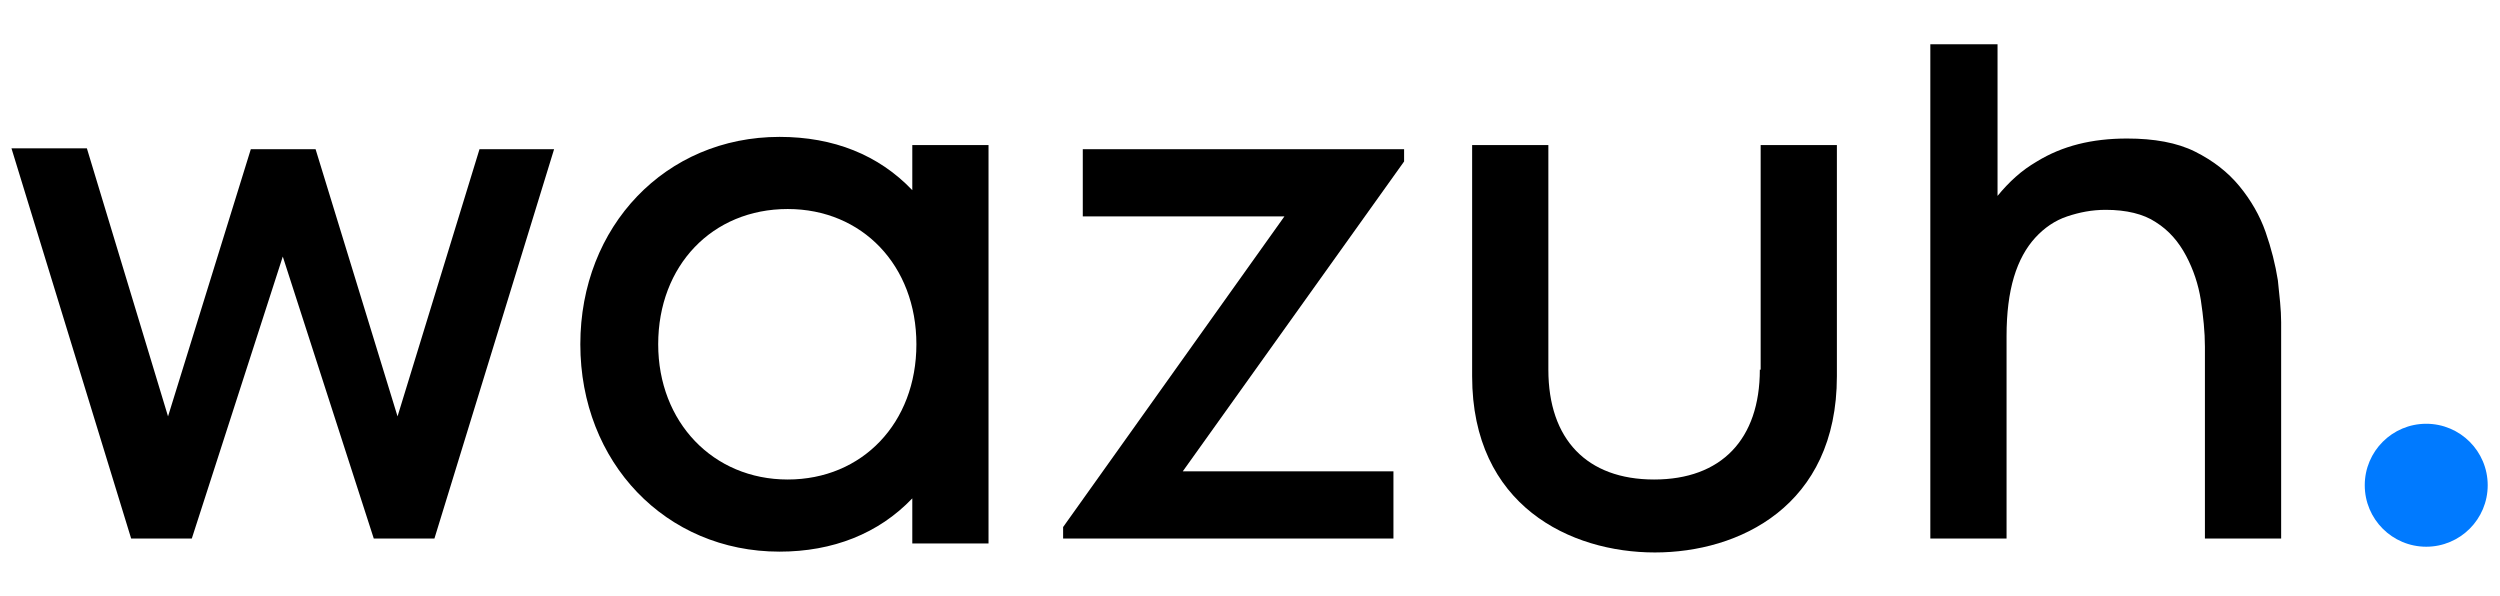
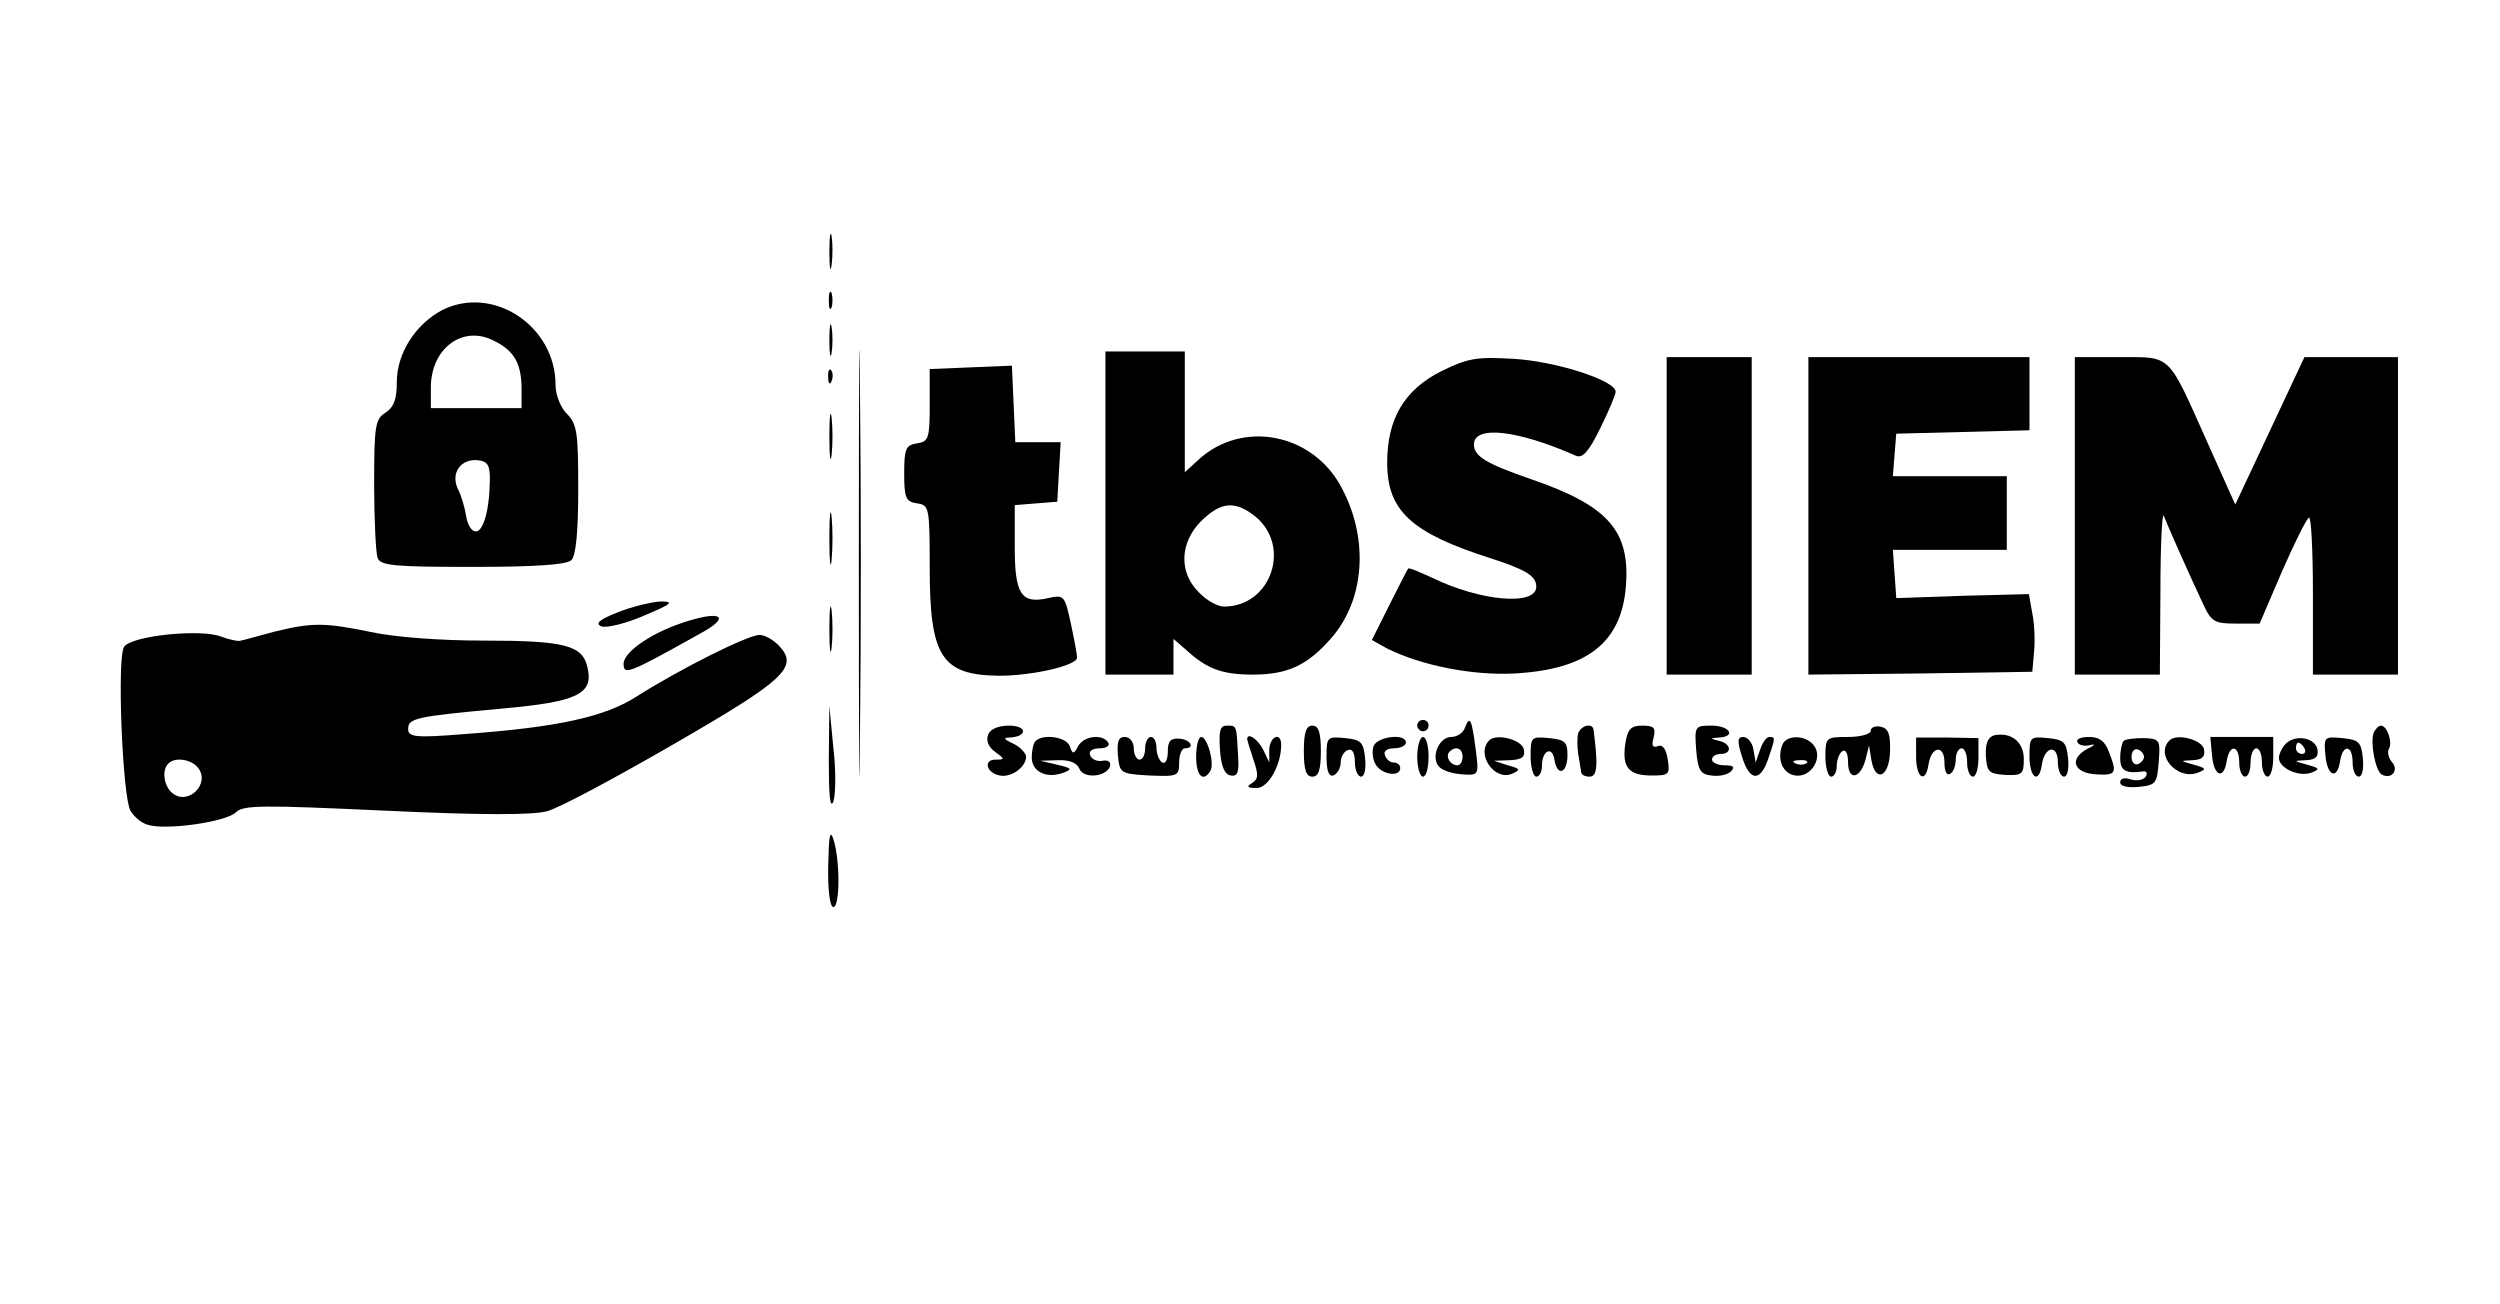
- <svg xmlns="http://www.w3.org/2000/svg" version="1.1" id="Capa_1" x="0px" y="0px" width="305px" height="72.7px" viewBox="0 0 305 72.7" style="enable-background:new 0 0 305 72.7;" xml:space="preserve">
-   <style type="text/css">
- 	.st0{fill:#007AFF;}
- </style>
-   <g>
-     <polygon points="48.5,50.8 38.5,18.2 30.6,18.2 20.5,50.8 10.6,18.1 1.4,18.1 16,65.7 23.4,65.7 34.5,31.3 45.6,65.7 53,65.7    67.6,18.2 58.5,18.2  " />
-     <polygon points="132.1,26.4 156.7,26.4 129.7,64.3 129.7,65.7 170,65.7 170,57.5 144.3,57.5 171.3,19.7 171.3,18.2 132.1,18.2  " />
-     <path d="M111.3,23.2c-4.1-4.3-9.6-6.5-16.2-6.5c-13.9,0-24.3,10.9-24.3,25.3c0,14.4,10.4,25.3,24.3,25.3c6.5,0,12.1-2.2,16.2-6.5   v5.5h9.3V17.7h-9.3V23.2z M96.1,58.5c-9.1,0-15.8-7-15.8-16.5c0-9.6,6.6-16.5,15.8-16.5c9.1,0,15.7,6.9,15.7,16.5   C111.8,51.6,105.2,58.5,96.1,58.5z" />
-     <path d="M214.7,45.1c0,8.5-4.7,13.4-12.9,13.4c-8.2,0-12.9-4.9-12.9-13.4V17.7h-9.3v28.2c0,15.8,12,21.5,22.3,21.5   c10.2,0,22.2-5.6,22.2-21.5V17.7h-9.3V45.1z" />
-     <path d="M277.9,34.2c-0.3-1.9-0.8-3.9-1.5-5.9c-0.7-2-1.8-3.9-3.2-5.6c-1.4-1.7-3.2-3.1-5.4-4.2c-2.2-1.1-5-1.6-8.3-1.6   c-4.3,0-7.9,0.9-11,2.8c-1.9,1.1-3.4,2.5-4.8,4.2V5.4h-8.2v60.3h9.3V41c0-2.8,0.3-5.2,0.9-7.2c0.6-2,1.5-3.6,2.6-4.8   c1.1-1.2,2.4-2.1,3.9-2.6c1.5-0.5,3-0.8,4.7-0.8c2.5,0,4.6,0.5,6.1,1.5c1.6,1,2.8,2.4,3.7,4.1c0.9,1.7,1.5,3.5,1.8,5.4   c0.3,2,0.5,3.9,0.5,5.7v23.4h9.3V39.3C278.3,37.8,278.1,36.1,277.9,34.2z" />
-     <circle class="st0" cx="296" cy="59.2" r="7.5" />
+ <svg xmlns="http://www.w3.org/2000/svg" version="1.0" width="441pt" height="230pt" viewBox="0 0 441 230" preserveAspectRatio="xMidYMid meet">
+   <g transform="translate(0,230) scale(0.1,-0.1)" fill="#000000" stroke="none">
+     <path d="M1515 1305 c0 -335 1 -471 2 -302 2 170 2 444 0 610 -1 166 -2 28 -2 -308z" />
+     <path d="M1463 1855 c0 -27 2 -38 4 -22 2 15 2 37 0 50 -2 12 -4 0 -4 -28z" />
+     <path d="M1462 1770 c0 -14 2 -19 5 -12 2 6 2 18 0 25 -3 6 -5 1 -5 -13z" />
+     <path d="M780 1753 c-47 -25 -80 -76 -80 -127 0 -30 -5 -44 -20 -54 -18 -11 -20 -23 -20 -126 0 -63 3 -121 6 -130 5 -14 30 -16 168 -16 113 0 166 4 174 12 8 8 12 50 12 125 0 100 -2 115 -20 133 -11 11 -20 33 -20 51 0 104 -110 177 -200 132z m93 -55 c34 -17 46 -39 47 -80 l0 -38 -80 0 -80 0 0 38 c1 69 58 110 113 80z m-9 -249 c-1 -53 -13 -91 -27 -86 -7 2 -13 14 -15 28 -2 13 -8 34 -14 46 -14 28 5 55 36 51 17 -2 21 -10 20 -39z" />
+     <path d="M1463 1700 c0 -25 2 -35 4 -22 2 12 2 32 0 45 -2 12 -4 2 -4 -23z" />
+     <path d="M1950 1395 l0 -285 60 0 60 0 0 32 0 31 23 -20 c36 -33 63 -43 117 -43 61 0 96 16 138 64 59 67 67 173 20 263 -50 99 -177 124 -255 51 l-23 -21 0 106 0 107 -70 0 -70 0 0 -285z m263 -5 c66 -52 30 -160 -54 -160 -11 0 -31 11 -44 25 -36 35 -34 88 4 126 35 34 59 36 94 9z" />
+     <path d="M2542 1645 c-65 -33 -95 -84 -95 -161 0 -85 42 -124 183 -169 62 -20 80 -31 80 -50 0 -34 -98 -26 -184 16 -22 10 -40 18 -42 16 -1 -1 -16 -30 -33 -64 l-31 -62 27 -15 c60 -30 151 -48 225 -44 127 7 188 54 196 153 8 99 -31 143 -168 190 -78 27 -100 40 -100 61 0 34 76 26 180 -20 12 -5 23 8 43 49 15 30 27 59 27 64 0 20 -107 54 -180 58 -66 4 -81 1 -128 -22z" />
+     <path d="M2940 1390 l0 -280 75 0 75 0 0 280 0 280 -75 0 -75 0 0 -280z" />
+     <path d="M3190 1390 l0 -280 198 2 197 3 3 34 c2 19 1 50 -3 69 l-6 34 -117 -3 -117 -4 -3 43 -3 42 100 0 101 0 0 65 0 65 -101 0 -100 0 3 38 3 37 118 3 117 3 0 64 0 65 -195 0 -195 0 0 -280z" />
+     <path d="M3660 1390 l0 -280 75 0 75 0 1 148 c0 81 3 140 6 132 6 -16 45 -104 70 -157 14 -30 20 -33 57 -33 l42 0 39 91 c22 50 43 93 48 96 4 2 7 -59 7 -136 l0 -141 75 0 75 0 0 280 0 280 -82 0 -83 0 -61 -130 -61 -130 -48 107 c-72 161 -63 153 -156 153 l-79 0 0 -280z" />
+     <path d="M1713 1652 l-73 -3 0 -64 c0 -58 -2 -64 -22 -67 -20 -3 -23 -9 -23 -53 0 -44 3 -50 23 -53 21 -3 22 -7 22 -113 0 -158 21 -190 123 -191 58 0 137 18 137 32 0 5 -5 32 -11 60 -11 50 -12 51 -40 45 -48 -11 -59 7 -59 91 l0 73 38 3 37 3 3 53 3 52 -40 0 -40 0 -3 68 -3 67 -72 -3z" />
+     <path d="M1461 1634 c0 -11 3 -14 6 -6 3 7 2 16 -1 19 -3 4 -6 -2 -5 -13z" />
+     <path d="M1463 1530 c0 -36 2 -50 4 -32 2 17 2 47 0 65 -2 17 -4 3 -4 -33z" />
+     <path d="M1463 1350 c0 -41 2 -58 4 -37 2 20 2 54 0 75 -2 20 -4 3 -4 -38z" />
+     <path d="M1463 1190 c0 -36 2 -50 4 -32 2 17 2 47 0 65 -2 17 -4 3 -4 -33z" />
+     <path d="M1090 1220 c-33 -13 -41 -20 -29 -25 9 -3 43 5 75 19 50 21 54 25 29 25 -16 -1 -50 -9 -75 -19z" />
+     <path d="M1215 1205 c-61 -18 -115 -54 -115 -76 0 -21 9 -17 138 55 49 27 36 39 -23 21z" />
+     <path d="M485 1186 c-27 -7 -54 -15 -60 -16 -5 -2 -21 2 -35 7 -34 14 -158 2 -171 -18 -13 -17 -3 -263 11 -289 6 -10 19 -22 31 -25 31 -10 138 5 155 22 13 13 46 13 263 3 170 -8 261 -8 286 -1 20 5 119 58 221 117 198 114 223 137 189 174 -10 11 -26 20 -35 20 -21 0 -142 -61 -216 -108 -57 -37 -141 -55 -306 -67 -86 -7 -98 -5 -98 9 0 19 12 22 165 36 135 12 163 26 151 74 -9 38 -41 46 -184 46 -74 0 -156 6 -197 15 -83 17 -104 17 -170 1z m-136 -240 c23 -28 -17 -68 -45 -45 -15 12 -19 41 -7 52 11 12 40 8 52 -7z" />
+     <path d="M1462 960 c0 -61 2 -88 8 -74 4 11 5 54 0 95 l-7 74 -1 -95z" />
+     <path d="M2500 1020 c0 -5 5 -10 10 -10 6 0 10 5 10 10 0 6 -4 10 -10 10 -5 0 -10 -4 -10 -10z" />
+     <path d="M2584 1016 c-3 -9 -14 -16 -24 -16 -22 0 -37 -37 -21 -53 7 -7 25 -12 41 -13 29 -2 29 -1 23 45 -7 53 -10 60 -19 37z m-4 -51 c0 -8 -4 -15 -9 -15 -13 0 -22 16 -14 24 11 11 23 6 23 -9z" />
+     <path d="M1743 1004 c-4 -11 1 -22 12 -30 18 -13 18 -14 1 -14 -22 0 -16 -24 8 -28 20 -4 46 15 46 33 0 6 -10 17 -22 23 -18 8 -19 11 -6 11 31 2 30 21 -2 21 -19 0 -33 -6 -37 -16z" />
+     <path d="M2152 978 c2 -30 8 -44 19 -46 12 -2 15 5 13 35 -3 54 -2 53 -20 53 -12 0 -14 -9 -12 -42z" />
+     <path d="M2300 975 c0 -33 4 -45 15 -45 11 0 15 12 15 45 0 33 -4 45 -15 45 -11 0 -15 -12 -15 -45z" />
+     <path d="M2784 1007 c-2 -7 -2 -24 0 -37 2 -14 5 -28 5 -32 1 -5 7 -8 15 -8 14 0 15 21 7 83 -2 12 -21 8 -27 -6z" />
+     <path d="M2867 988 c-6 -42 6 -56 47 -56 30 0 32 2 28 28 -3 19 -9 27 -17 24 -10 -4 -12 1 -8 15 4 17 1 21 -20 21 -20 0 -26 -6 -30 -32z" />
+     <path d="M2992 978 c3 -36 7 -44 27 -46 13 -2 28 1 34 7 8 8 5 11 -11 11 -12 0 -22 5 -22 10 0 6 7 10 15 10 21 0 19 18 -2 23 -17 4 -17 5 0 6 30 2 18 21 -14 21 -29 0 -30 -1 -27 -42z" />
+     <path d="M3300 1011 c0 -6 -18 -11 -40 -11 -39 0 -40 -1 -40 -35 0 -19 5 -35 10 -35 6 0 10 9 10 19 0 11 5 23 10 26 6 4 10 -5 10 -20 0 -33 22 -29 31 6 l6 24 4 -25 c7 -42 32 -31 33 15 1 30 -3 40 -16 43 -10 2 -18 -1 -18 -7z" />
+     <path d="M4187 1007 c-6 -17 3 -66 14 -73 17 -10 31 7 19 21 -7 8 -9 18 -6 24 7 11 -3 41 -14 41 -4 0 -10 -6 -13 -13z" />
+     <path d="M3518 1003 c-11 -3 -16 -14 -15 -36 2 -29 5 -32 35 -34 29 -1 32 1 32 28 0 30 -22 48 -52 42z" />
+     <path d="M1827 993 c-4 -3 -7 -17 -7 -29 0 -26 27 -38 56 -27 16 6 15 8 -11 14 l-30 7 31 1 c21 1 34 -5 38 -15 7 -18 47 -15 54 4 2 8 -3 12 -13 10 -10 -2 -20 3 -22 10 -3 7 4 12 17 12 12 0 18 5 15 10 -10 16 -43 12 -53 -6 -8 -15 -10 -15 -15 0 -6 16 -47 22 -60 9z" />
+     <path d="M1972 968 c3 -32 4 -33 56 -36 50 -2 52 -1 52 23 0 14 5 25 10 25 19 0 10 16 -10 17 -15 1 -20 -4 -20 -23 0 -14 -4 -22 -10 -19 -5 3 -10 15 -10 26 0 10 -4 19 -10 19 -5 0 -10 -9 -10 -20 0 -11 -4 -20 -10 -20 -5 0 -10 9 -10 20 0 11 -7 20 -16 20 -11 0 -14 -8 -12 -32z" />
+     <path d="M2110 965 c0 -33 12 -46 25 -25 8 12 -5 60 -16 60 -5 0 -9 -16 -9 -35z" />
+     <path d="M2200 996 c0 -1 5 -18 11 -36 9 -26 9 -34 -2 -41 -11 -7 -9 -9 8 -9 20 0 43 40 43 76 0 24 -20 15 -21 -8 l0 -23 -11 23 c-9 18 -28 31 -28 18z" />
+     <path d="M2340 965 c0 -25 4 -35 12 -33 7 3 13 13 13 23 0 10 6 20 13 22 7 3 12 -5 12 -21 0 -14 5 -26 11 -26 6 0 9 14 7 33 -3 28 -7 32 -35 35 -32 3 -33 2 -33 -33z" />
+     <path d="M2423 984 c-3 -9 -2 -24 4 -33 11 -18 43 -22 43 -6 0 6 -5 10 -12 10 -6 0 -13 6 -15 13 -3 7 4 12 16 12 12 0 21 5 21 10 0 17 -50 11 -57 -6z" />
+     <path d="M2500 965 c0 -19 5 -35 10 -35 6 0 10 16 10 35 0 19 -4 35 -10 35 -5 0 -10 -16 -10 -35z" />
+     <path d="M2627 994 c-24 -24 9 -72 40 -59 16 7 15 9 -7 15 l-25 8 28 1 c21 1 28 5 25 19 -3 17 -48 29 -61 16z" />
+     <path d="M2700 966 c0 -20 5 -36 10 -36 6 0 10 9 10 19 0 27 18 36 22 11 5 -31 23 -24 23 8 0 23 -4 27 -32 30 -32 3 -33 2 -33 -32z" />
+     <path d="M3073 965 c13 -43 32 -45 46 -4 13 38 13 39 2 39 -5 0 -12 -10 -16 -22 l-8 -23 -4 23 c-2 12 -10 22 -18 22 -10 0 -11 -7 -2 -35z" />
+     <path d="M3144 986 c-10 -26 1 -51 23 -54 28 -4 50 32 32 54 -15 18 -48 18 -55 0z m43 -32 c-3 -3 -12 -4 -19 -1 -8 3 -5 6 6 6 11 1 17 -2 13 -5z" />
+     <path d="M3380 965 c0 -38 17 -48 22 -13 5 32 28 35 28 3 0 -15 4 -24 10 -20 6 3 10 15 10 26 0 10 5 19 10 19 6 0 10 -11 10 -25 0 -14 5 -25 10 -25 6 0 10 15 10 34 l0 34 -55 1 -55 0 0 -34z" />
+     <path d="M3580 966 c0 -39 17 -50 22 -14 5 32 28 35 28 4 0 -14 5 -26 11 -26 6 0 9 14 7 33 -3 28 -7 32 -35 35 -32 3 -33 2 -33 -32z" />
+     <path d="M3665 990 c3 -5 13 -7 23 -4 9 2 7 -1 -6 -7 -33 -18 -24 -43 16 -45 35 -2 37 2 22 40 -7 19 -17 26 -35 26 -15 0 -24 -4 -20 -10z" />
+     <path d="M3746 993 c-3 -4 -6 -17 -6 -30 0 -22 9 -28 39 -24 7 2 10 -3 6 -9 -4 -6 -15 -8 -26 -5 -11 4 -19 2 -19 -5 0 -7 13 -10 33 -8 30 3 32 6 35 44 3 39 2 41 -27 42 -16 0 -32 -2 -35 -5z m36 -28 c0 -5 -5 -11 -11 -13 -6 -2 -11 4 -11 13 0 9 5 15 11 13 6 -2 11 -8 11 -13z" />
+     <path d="M3827 994 c-26 -26 14 -71 50 -57 16 6 15 8 -7 14 -25 7 -25 7 -2 8 17 1 22 6 20 19 -3 17 -48 29 -61 16z" />
+     <path d="M3902 968 c3 -38 21 -44 26 -10 5 30 22 28 22 -3 0 -14 5 -25 10 -25 6 0 10 11 10 25 0 14 5 25 10 25 6 0 10 -11 10 -25 0 -14 5 -25 10 -25 6 0 10 16 10 35 l0 35 -56 0 -55 0 3 -32z" />
+     <path d="M4032 988 c-6 -6 -12 -18 -12 -25 0 -18 35 -34 57 -26 16 6 15 8 -7 14 -25 7 -25 7 -2 8 17 1 22 6 20 19 -4 21 -39 27 -56 10z m33 -8 c3 -5 1 -10 -4 -10 -6 0 -11 5 -11 10 0 6 2 10 4 10 3 0 8 -4 11 -10z" />
+     <path d="M4102 968 c3 -37 21 -45 26 -10 5 30 22 28 22 -3 0 -14 5 -25 11 -25 6 0 9 14 7 33 -3 28 -7 32 -36 35 -32 3 -33 2 -30 -30z" />
+     <path d="M1461 773 c-1 -43 3 -73 9 -73 12 0 12 84 0 120 -6 18 -8 4 -9 -47z" />
  </g>
</svg>
